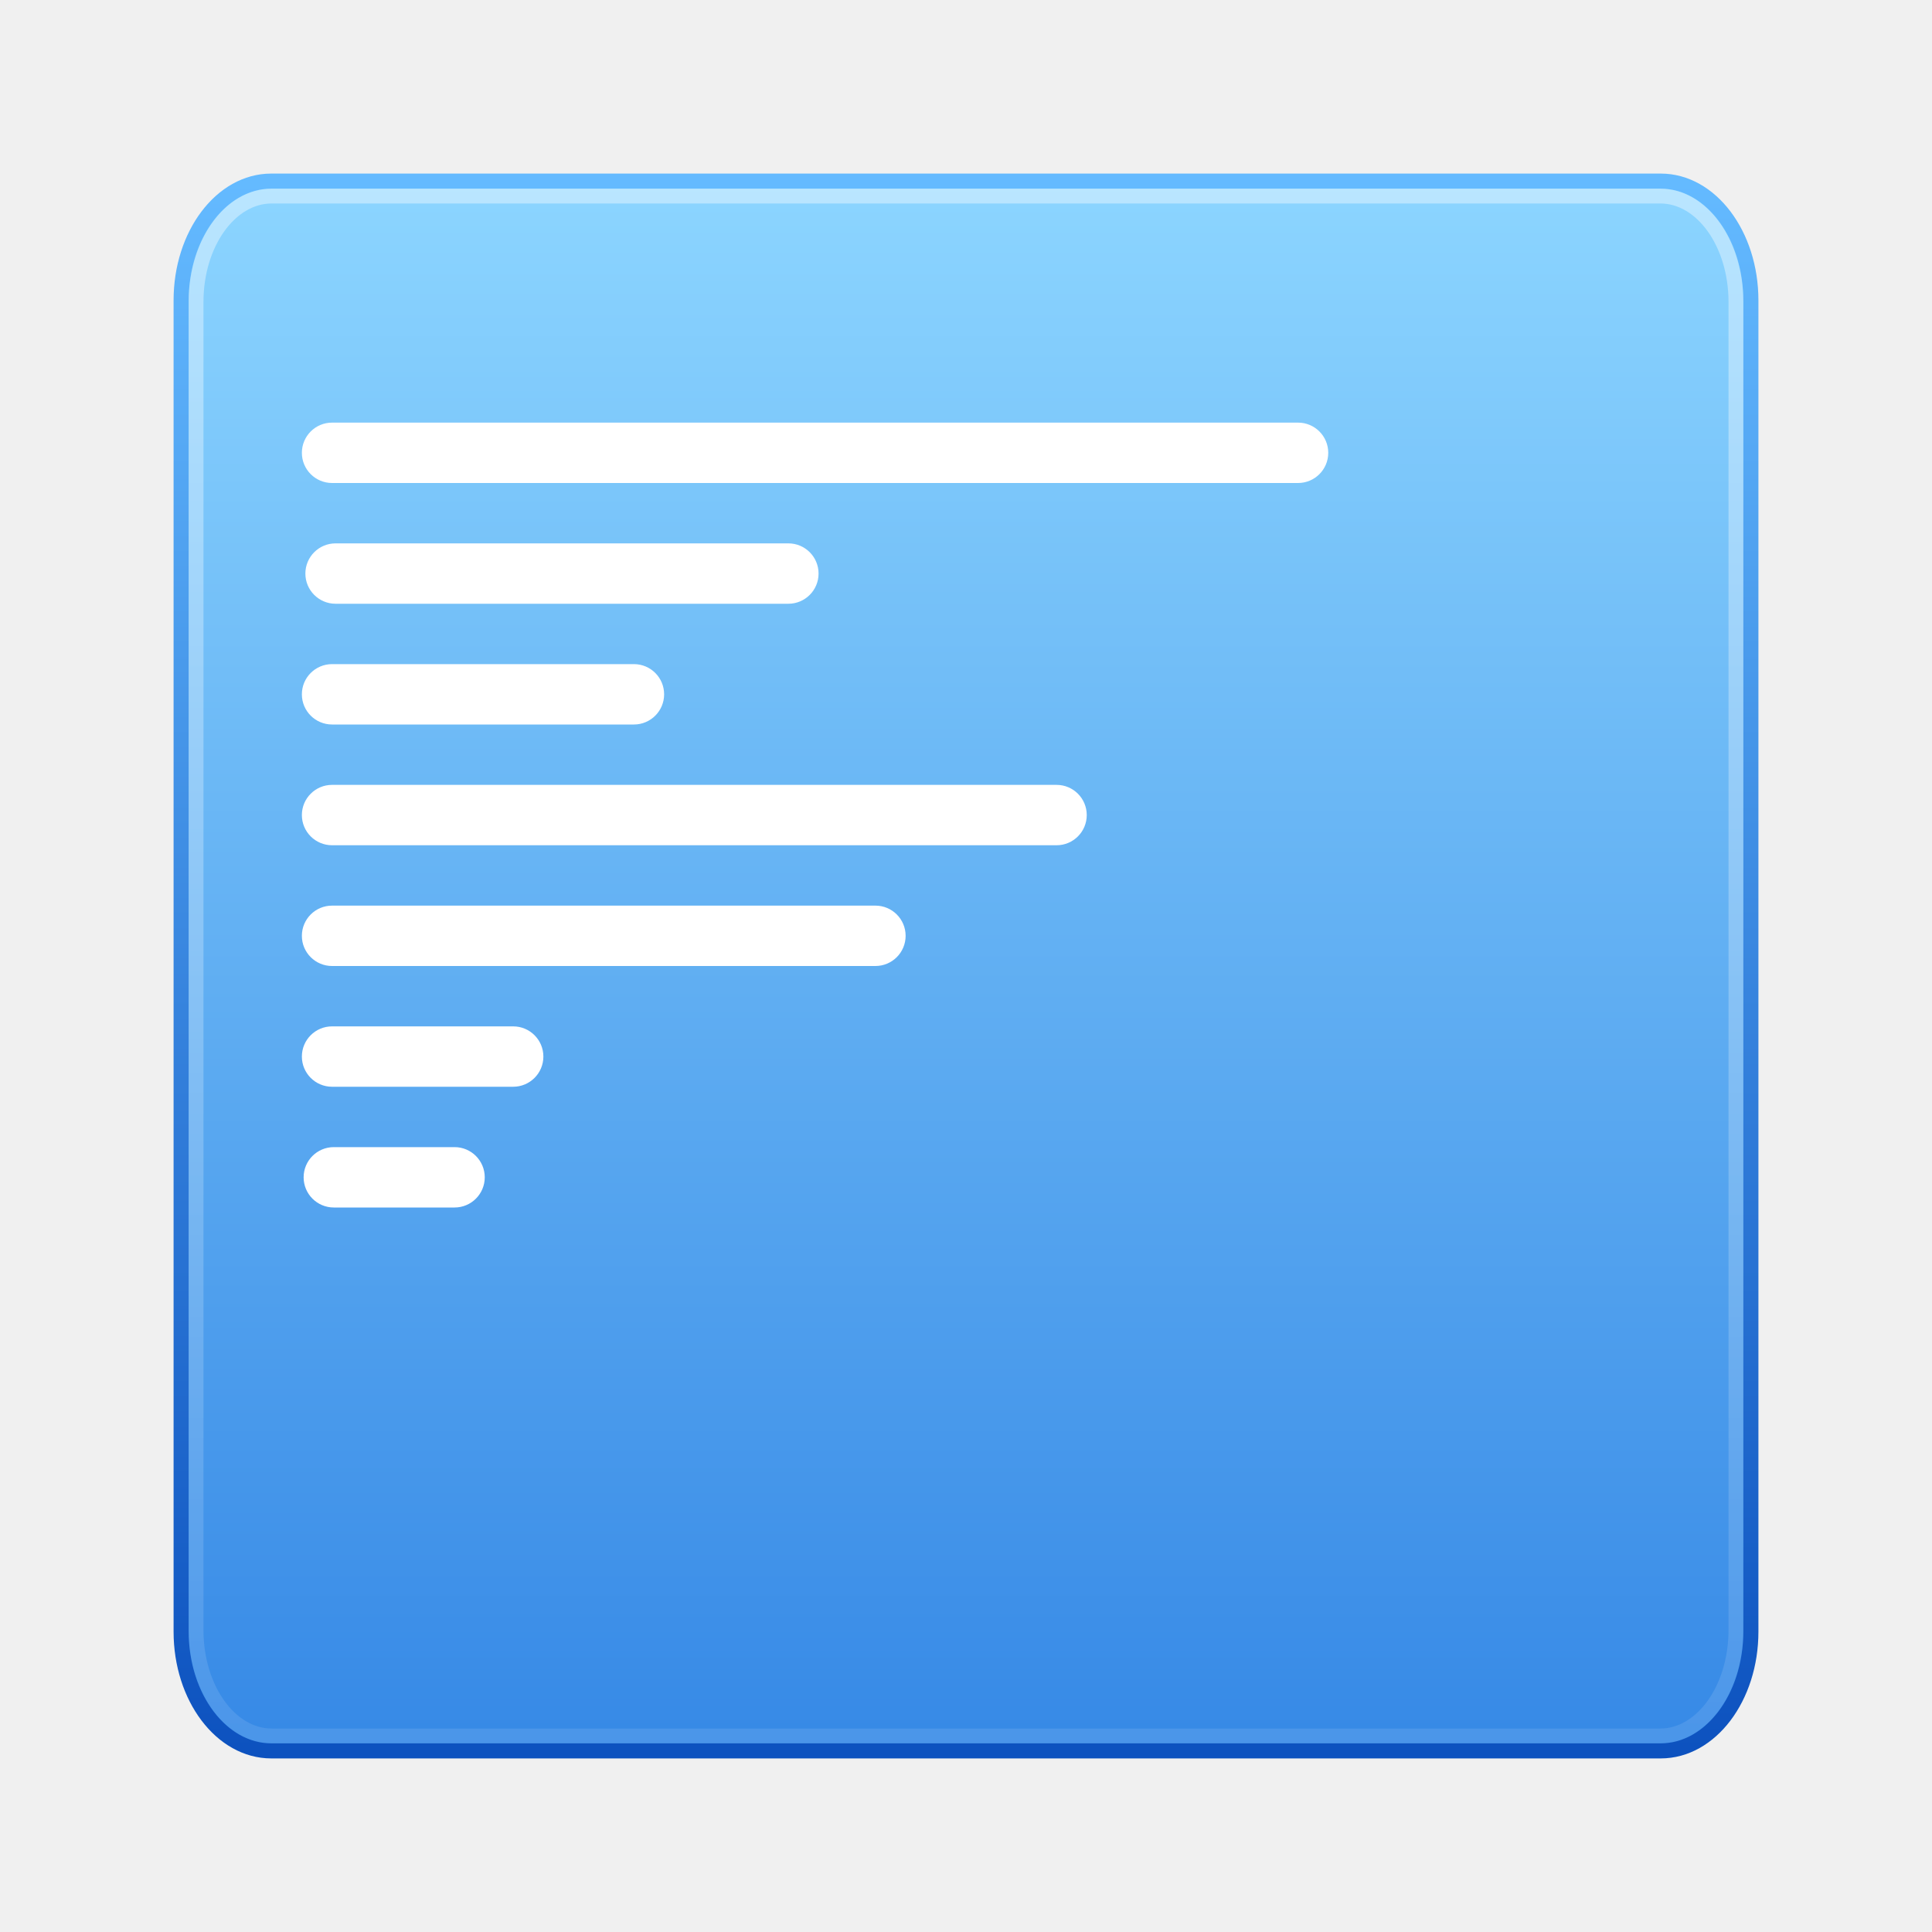
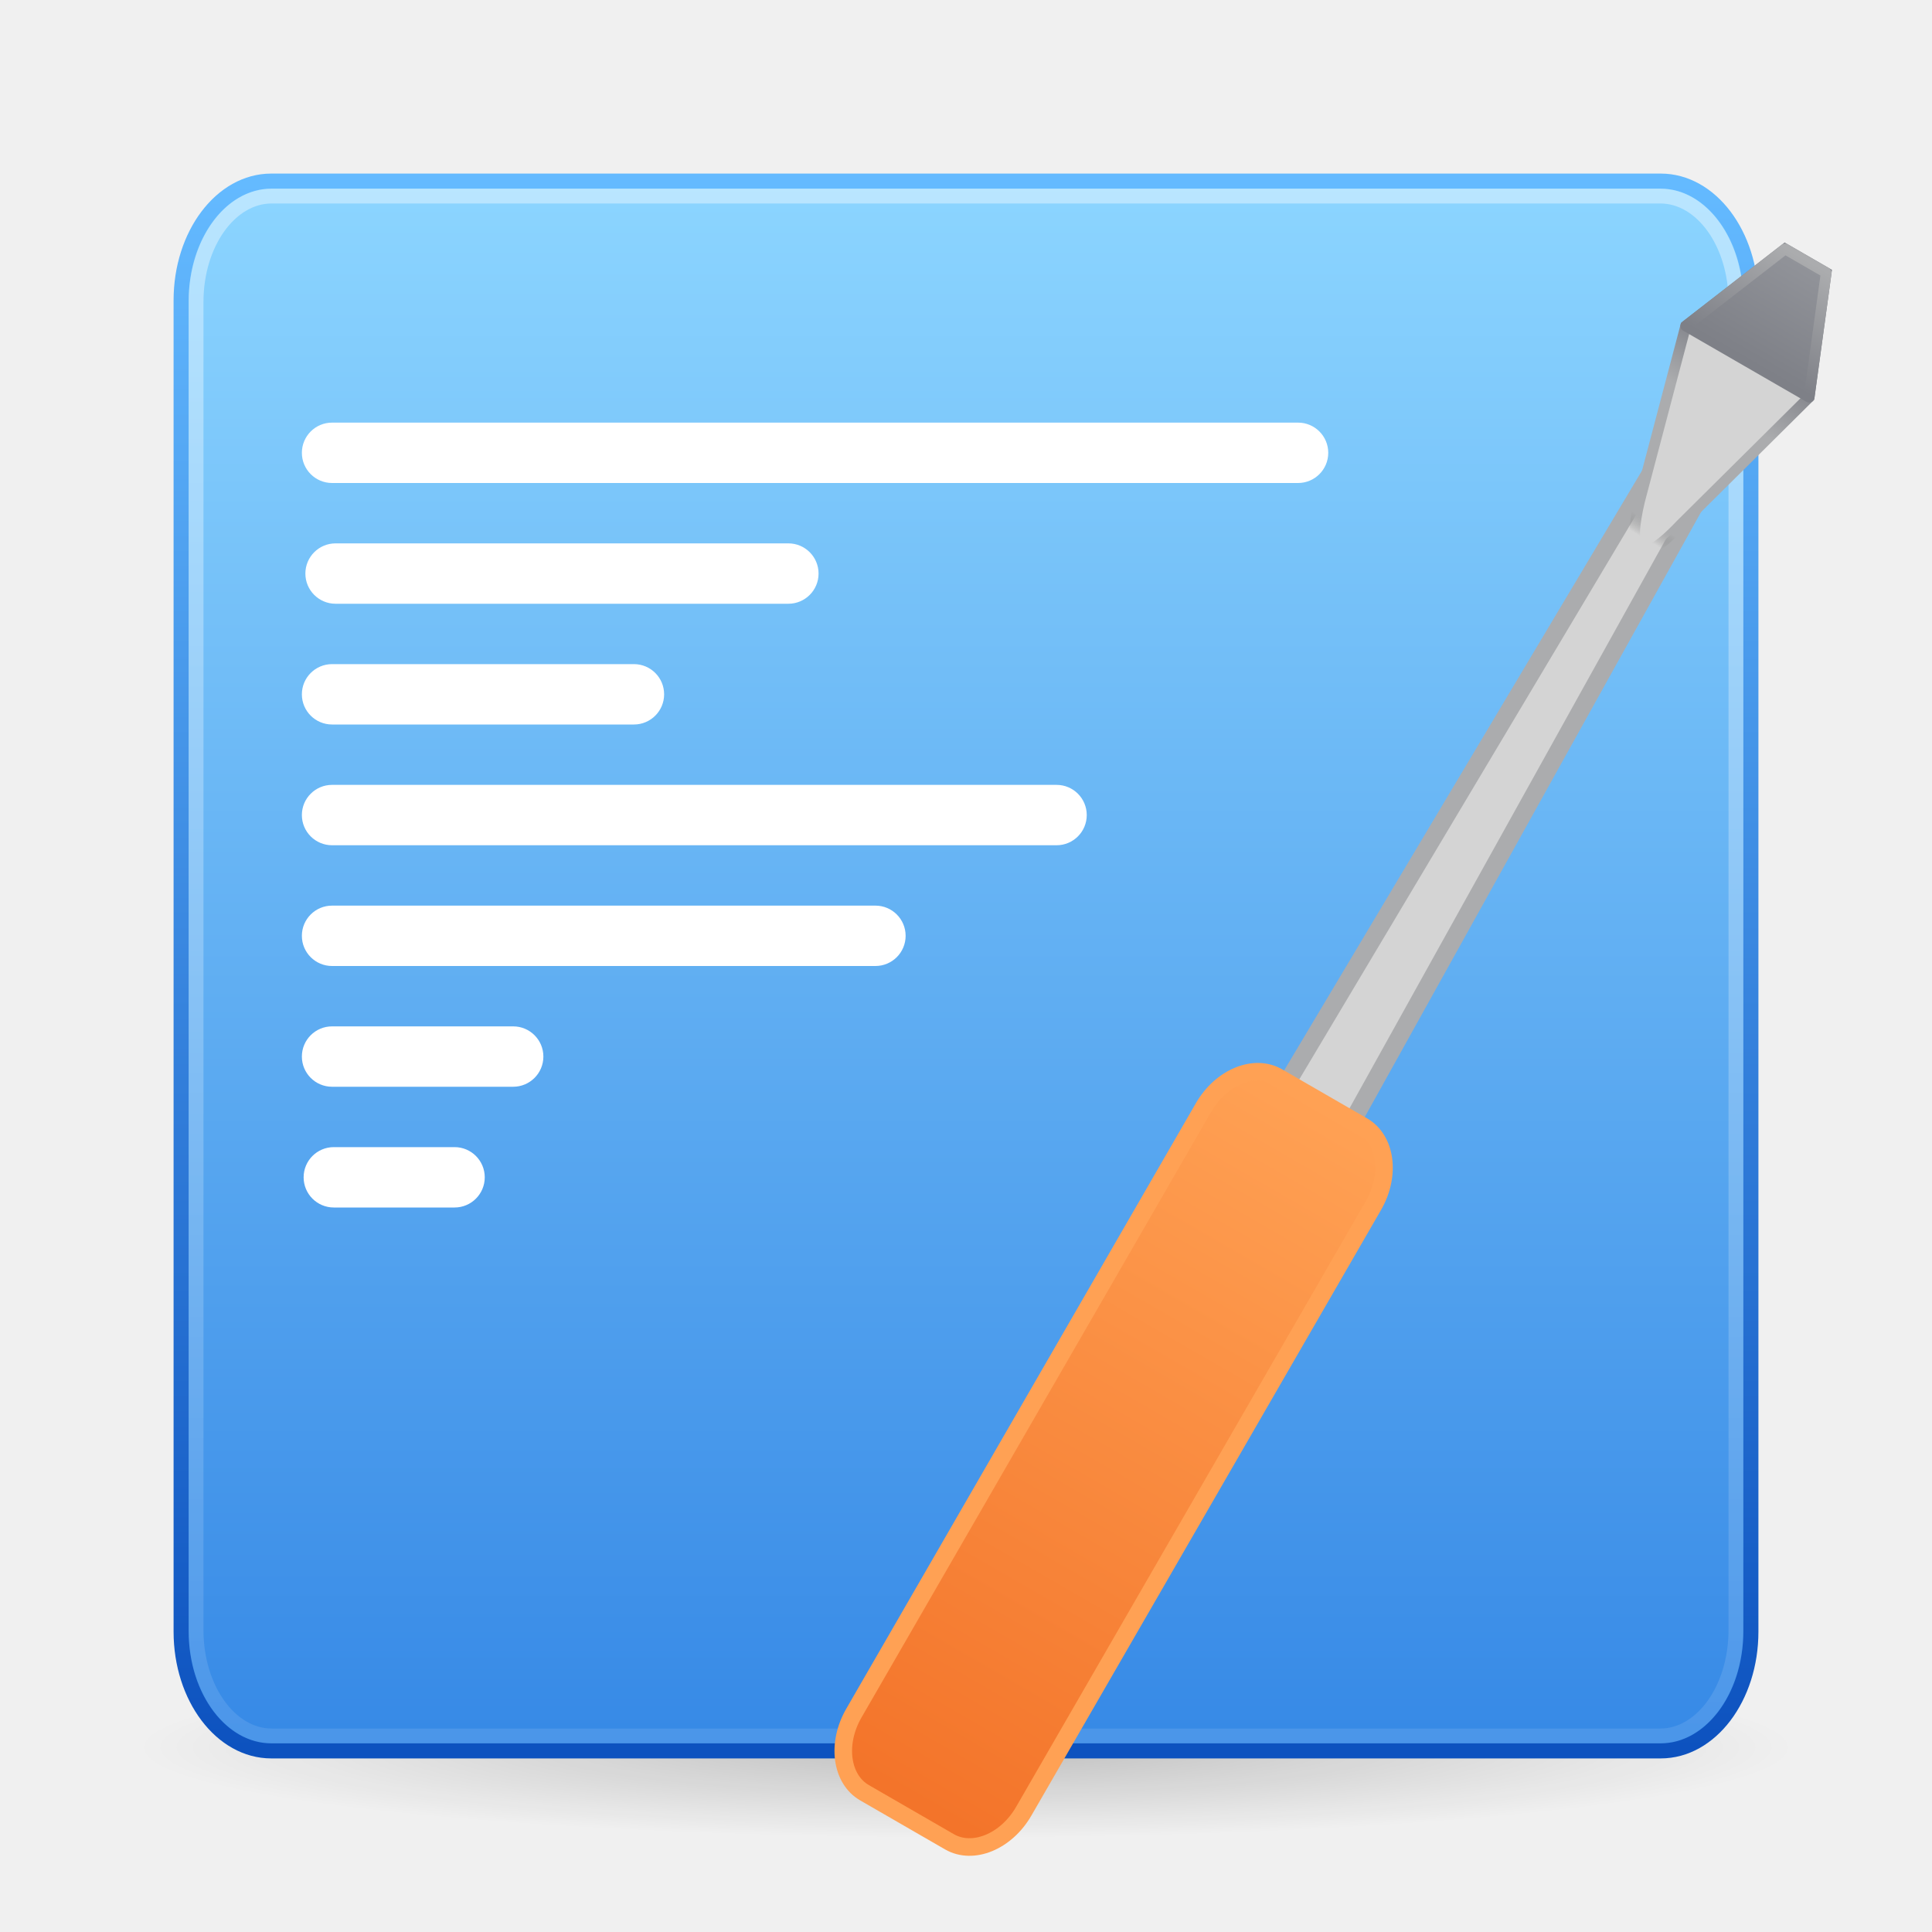
<svg xmlns="http://www.w3.org/2000/svg" xmlns:xlink="http://www.w3.org/1999/xlink" width="128" height="128" viewBox="0 0 128 128" id="svg2" version="1.1">
  <defs id="defs4">
-     <linearGradient id="linearGradient4483">
-       <stop style="stop-color:#7e8087;stop-opacity:1;" offset="0" id="stop4485" />
-       <stop style="stop-color:#7e8087;stop-opacity:0;" offset="1" id="stop4487" />
+     <linearGradient id="linearGradient5132">
+       <stop id="stop5134" offset="0" style="stop-color:#f37329;stop-opacity:1" />
+       <stop id="stop5136" offset="1" style="stop-color:#ffa154;stop-opacity:1" />
    </linearGradient>
-     <linearGradient id="linearGradient4455">
-       <stop style="stop-color:#fbfbfb;stop-opacity:1" offset="0" id="stop4457" />
-       <stop id="stop4465" offset="0.117" style="stop-color:#d4d4d4;stop-opacity:1" />
-       <stop id="stop4463" offset="0.9" style="stop-color:#fafafa;stop-opacity:1" />
-       <stop style="stop-color:#555761;stop-opacity:1" offset="1" id="stop4459" />
+     <linearGradient id="linearGradient5128">
+       <stop id="stop5130" offset="0" style="stop-color:#ffa154;stop-opacity:1" />
    </linearGradient>
+     <linearGradient id="linearGradient4792">
+       <stop style="stop-color:#c6262e;stop-opacity:1;" offset="0" id="stop4794" />
+       <stop style="stop-color:#ed5353;stop-opacity:1" offset="1" id="stop4796" />
+     </linearGradient>
+     <linearGradient id="linearGradient4746">
+       <stop style="stop-color:#92949a;stop-opacity:1" offset="0" id="stop4748" />
+       <stop style="stop-color:#7e8087;stop-opacity:1" offset="1" id="stop4750" />
+     </linearGradient>
+     <linearGradient id="linearGradient4724">
+       <stop style="stop-color:#7e8087;stop-opacity:1" offset="0" id="stop4726" />
+       <stop id="stop4744" offset="0.286" style="stop-color:#abacae;stop-opacity:1;" />
+       <stop id="stop4732" offset="0.829" style="stop-color:#abacae;stop-opacity:1" />
+       <stop style="stop-color:#8a8a8a;stop-opacity:0" offset="0.901" id="stop4728" />
+     </linearGradient>
+     <linearGradient id="linearGradient4708">
+       <stop style="stop-color:#7e8087;stop-opacity:1" offset="0" id="stop4710" />
+       <stop style="stop-color:#abacae;stop-opacity:1" offset="1" id="stop4712" />
+     </linearGradient>
+     <linearGradient id="linearGradient4702">
+       <stop style="stop-color:#c6262e;stop-opacity:1" offset="0" id="stop4704" />
+     </linearGradient>
+     <marker orient="auto" refY="0.0" refX="0.0" id="Arrow1Lstart" style="overflow:visible">
+       <path id="path4444" d="M 0.0,0.0 L 5.0,-5.0 L -12.5,0.0 L 5.0,5.0 L 0.0,0.0 z " style="fill-rule:evenodd;stroke:#a10705;stroke-width:1pt;stroke-opacity:1;fill:#7e8087;fill-opacity:1" transform="scale(0.8) translate(12.5,0)" />
+     </marker>
    <linearGradient id="linearGradient6008">
      <stop style="stop-color:#ffffff;stop-opacity:0.1" offset="0" id="stop6010" />
      <stop style="stop-color:#ffffff;stop-opacity:0.4" offset="1" id="stop6012" />
    </linearGradient>
    <linearGradient id="linearGradient5963">
      <stop id="stop5965" offset="0" style="stop-color:#0d52bf;stop-opacity:1" />
      <stop id="stop5967" offset="1" style="stop-color:#64baff;stop-opacity:1" />
    </linearGradient>
    <linearGradient id="linearGradient5947">
      <stop style="stop-color:#3689e6;stop-opacity:1" offset="0" id="stop5949" />
      <stop style="stop-color:#8cd5ff;stop-opacity:1" offset="1" id="stop5951" />
    </linearGradient>
    <filter style="color-interpolation-filters:sRGB;" id="filter5768">
      <feGaussianBlur stdDeviation="2 2" result="blur" id="feGaussianBlur5770" />
    </filter>
    <linearGradient xlink:href="#linearGradient5947" id="linearGradient5953" x1="12" y1="1040.362" x2="12" y2="936.362" gradientUnits="userSpaceOnUse" />
    <linearGradient xlink:href="#linearGradient5963" id="linearGradient5961" x1="116" y1="1040.362" x2="116" y2="936.362" gradientUnits="userSpaceOnUse" />
    <linearGradient xlink:href="#linearGradient6008" id="linearGradient6014" x1="68" y1="1040.362" x2="68" y2="936.362" gradientUnits="userSpaceOnUse" gradientTransform="matrix(0.9903846,0,0,0.9903846,0.6153815,9.503433)" />
-     <linearGradient xlink:href="#linearGradient4455" id="linearGradient4461" x1="-131.966" y1="60" x2="-123.966" y2="60" gradientUnits="userSpaceOnUse" gradientTransform="matrix(0.4784086,0,0,0.9978409,-72.77997,0.129546)" />
-     <linearGradient xlink:href="#linearGradient4455" id="linearGradient4481" x1="-128" y1="9" x2="-128" y2="22" gradientUnits="userSpaceOnUse" gradientTransform="matrix(0.4724061,0,0,0.7222062,-73.54806,6.01627)" />
-     <linearGradient xlink:href="#linearGradient4483" id="linearGradient4489" x1="-128" y1="9" x2="-128" y2="22" gradientUnits="userSpaceOnUse" gradientTransform="matrix(0.4724061,0,0,0.7222062,-73.54806,6.01627)" />
+     <radialGradient gradientTransform="matrix(1.556392,0,0,0.1697883,70.27035,99.89996)" gradientUnits="userSpaceOnUse" xlink:href="#linearGradient3811" id="radialGradient4432" fy="93.468" fx="-4.029" r="35.338" cy="93.468" cx="-4.029" />
+     <linearGradient id="linearGradient3811">
+       <stop offset="0" style="stop-color:#000000;stop-opacity:1" id="stop3813" />
+       <stop offset="1" style="stop-color:#000000;stop-opacity:0" id="stop3815" />
+     </linearGradient>
+     <linearGradient xlink:href="#linearGradient4708" id="linearGradient4714" x1="-167.746" y1="99.861" x2="-167.746" y2="91.926" gradientUnits="userSpaceOnUse" gradientTransform="matrix(1.546602,0,0,1.893974,72.94505,-191.762)" />
+     <linearGradient xlink:href="#linearGradient4724" id="linearGradient4730" x1="-173.611" y1="99.068" x2="-173.611" y2="115.732" gradientUnits="userSpaceOnUse" gradientTransform="matrix(1.546602,0,0,1.893974,72.94505,-191.762)" />
+     <linearGradient xlink:href="#linearGradient4746" id="linearGradient4752" x1="-179.476" y1="91.926" x2="-179.476" y2="99.861" gradientUnits="userSpaceOnUse" gradientTransform="matrix(1.546602,0,0,1.893974,72.94505,-191.762)" />
+     <linearGradient xlink:href="#linearGradient4792" id="linearGradient4798" x1="-205.263" y1="165.404" x2="-205.263" y2="86.758" gradientUnits="userSpaceOnUse" gradientTransform="matrix(0.5976155,0,0,0.5976155,-3.331646,57.15195)" />
+     <linearGradient xlink:href="#linearGradient4702" id="linearGradient4806" x1="-186.857" y1="165.404" x2="-186.857" y2="86.758" gradientUnits="userSpaceOnUse" gradientTransform="matrix(0.5976155,0,0,0.5976155,-3.331646,57.15195)" />
+     <mask maskUnits="userSpaceOnUse" id="mask4880">
+       <ellipse style="display:inline;opacity:1;fill:#21e8a1;fill-opacity:1;stroke:none;stroke-width:1;stroke-linecap:round;stroke-linejoin:round;stroke-miterlimit:4;stroke-dasharray:none;stroke-dashoffset:0;stroke-opacity:1" id="ellipse4882" cx="-127.834" cy="-91.088" rx="36" ry="6" transform="matrix(0,-1,1,0,0,0)" />
+     </mask>
+     <linearGradient xlink:href="#linearGradient5132" id="linearGradient5118" gradientUnits="userSpaceOnUse" gradientTransform="matrix(0.5976155,0,0,0.5976155,-3.331646,57.15195)" x1="-205.263" y1="165.404" x2="-205.263" y2="86.758" />
+     <linearGradient xlink:href="#linearGradient5128" id="linearGradient5120" gradientUnits="userSpaceOnUse" gradientTransform="matrix(0.5976155,0,0,0.5976155,-3.331646,57.15195)" x1="-186.857" y1="165.404" x2="-186.857" y2="86.758" />
+     <linearGradient xlink:href="#linearGradient4724" id="linearGradient5122" gradientUnits="userSpaceOnUse" gradientTransform="matrix(1.546602,0,0,1.893974,72.94505,-191.762)" x1="-173.611" y1="99.068" x2="-173.611" y2="115.732" />
+     <linearGradient xlink:href="#linearGradient4746" id="linearGradient5124" gradientUnits="userSpaceOnUse" gradientTransform="matrix(1.546602,0,0,1.893974,72.94505,-191.762)" x1="-179.476" y1="91.926" x2="-179.476" y2="99.861" />
+     <linearGradient xlink:href="#linearGradient4708" id="linearGradient5126" gradientUnits="userSpaceOnUse" gradientTransform="matrix(1.546602,0,0,1.893974,72.94505,-191.762)" x1="-167.746" y1="99.861" x2="-167.746" y2="91.926" />
  </defs>
+   <g id="layer5">
+     <path style="color:#000000;display:inline;overflow:visible;visibility:visible;opacity:0.2;fill:url(#radialGradient4432);fill-opacity:1;fill-rule:nonzero;stroke:none;stroke-width:1;marker:none;enable-background:accumulate" id="path3041" d="m 119,115.77 c -0.005,3.313 -24.628,5.999 -55,5.999 -30.372,0 -54.995,-2.686 -55,-5.999 -0.005,-3.314 24.62,-6.001 55,-6.001 30.38,0 55.005,2.687 55,6.001 z" />
+   </g>
  <g id="layer1" transform="translate(0,-924.3622)">
    <rect style="opacity:1;fill:url(#linearGradient5953);fill-opacity:1;stroke:url(#linearGradient5961);stroke-width:1;stroke-linecap:round;stroke-linejoin:round;stroke-miterlimit:4;stroke-dasharray:none;stroke-opacity:1" id="rect5945" width="104" height="104" x="12" y="936.362" rx="5.971" ry="7.902" />
    <rect style="opacity:1;fill:none;fill-opacity:1;stroke:url(#linearGradient6014);stroke-width:0.981;stroke-linecap:round;stroke-linejoin:round;stroke-miterlimit:4;stroke-dasharray:none;stroke-opacity:1" id="rect5945-3" width="102.019" height="102.019" x="12.99" y="937.353" rx="5.01" ry="7.009" />
  </g>
  <g id="layer2">
    <rect style="fill:#ffffff;fill-opacity:1" id="rect4258" width="68" height="4" x="20" y="28" rx="2" ry="4" />
    <rect style="fill:#ffffff;fill-opacity:1" id="rect4258-7" width="34" height="4" x="20.232" y="36" rx="2" ry="4" />
    <rect style="fill:#ffffff;fill-opacity:1" id="rect4258-7-5" width="24" height="4" x="20" y="44" rx="2" ry="4" />
    <rect style="fill:#ffffff;fill-opacity:1" id="rect4258-7-5-3" width="52" height="4" x="20" y="52" rx="2" ry="4" />
    <rect style="fill:#ffffff;fill-opacity:1" id="rect4258-7-5-3-5" width="40" height="4" x="20" y="60" rx="2" ry="4" />
    <rect style="fill:#ffffff;fill-opacity:1" id="rect4258-7-5-3-5-6" width="16" height="4" x="20" y="68" rx="2" ry="4" />
    <rect style="fill:#ffffff;fill-opacity:1" id="rect4258-7-5-3-5-6-2" width="12" height="4" x="20.116" y="76" rx="2" ry="4" />
  </g>
-   <g id="layer3">
-     <rect style="fill:url(#linearGradient4461);fill-opacity:1;stroke:#7e8087;stroke-width:0.173;stroke-miterlimit:4;stroke-dasharray:none;stroke-opacity:1" id="rect4433" width="3.827" height="79.827" x="-135.914" y="20.086" rx="2.092" ry="3.798" />
-     <rect style="fill:#c6262e;fill-opacity:1;stroke:none;stroke-opacity:1" id="rect4445" width="12" height="44" x="-140" y="62" rx="4.372" ry="3.806" />
-     <path style="fill:url(#linearGradient4481);fill-opacity:1;fill-rule:evenodd;stroke:url(#linearGradient4489);stroke-width:0.146;stroke-linecap:butt;stroke-linejoin:miter;stroke-miterlimit:4;stroke-dasharray:none;stroke-opacity:1" d="m -134.945,21.522 -1.89,-1.947 0,-1.902 1.89,-4.817 1.89,0 1.89,4.811 0,1.934 -1.89,1.921 z" id="path4453" />
+   <g id="layer3" style="display:none">
+     <g id="g5038">
+       <path style="opacity:1;fill:#d4d4d4;fill-opacity:1;stroke:#abacae;stroke-width:1;stroke-linecap:round;stroke-linejoin:round;stroke-miterlimit:4;stroke-dasharray:none;stroke-opacity:1" d="m -120.464,64.323 c 1.324,0 1.432,1.015 1.453,2.274 l 0.938,57.603 c 0.021,1.26 -1.066,2.274 -2.39,2.274 -1.324,0 -2.409,-1.015 -2.39,-2.274 l 0.826,-57.603 c 0.018,-1.26 0.24,-2.274 1.565,-2.274 z" id="rect4247" />
+       <rect ry="3.617" rx="2.79" y="108.942" x="-126.043" height="47.015" width="11.158" id="rect4251" style="opacity:1;fill:url(#linearGradient4798);fill-opacity:1;stroke:url(#linearGradient4806);stroke-width:1;stroke-linecap:round;stroke-linejoin:round;stroke-miterlimit:4;stroke-dasharray:none;stroke-opacity:1" />
+       <g id="g4808" transform="matrix(0.436864,0,0,0.436864,-34.7674,61.37447)">
+         <path style="fill:#d4d4d4;fill-opacity:1;fill-rule:evenodd;stroke:url(#linearGradient4730);stroke-width:1.396;stroke-linecap:butt;stroke-linejoin:miter;stroke-miterlimit:4;stroke-dasharray:none;stroke-opacity:1" d="m -199.257,-17.515 -6.186,15.151 6.186,22.727 c 1.867,6.248 4.156,8.537 6.186,0 l 6.186,-22.727 -6.186,-15.151 z" id="path4249" />
+         <path style="fill:url(#linearGradient4752);fill-opacity:1;fill-rule:evenodd;stroke:url(#linearGradient4714);stroke-width:1.396;stroke-linecap:butt;stroke-linejoin:round;stroke-miterlimit:4;stroke-dasharray:none;stroke-dashoffset:0;stroke-opacity:1" d="m -205.443,-2.365 6.186,-15.152 6.186,0 6.186,15.152 z" id="path4253" />
+       </g>
+     </g>
+   </g>
+   <g id="layer6">
+     <g transform="matrix(1.008658,0.5823489,-0.5823489,1.008658,272.4197,33.24371)" style="display:inline" id="g5038-2">
+       <path style="opacity:1;fill:#d4d4d4;fill-opacity:1;stroke:#abacae;stroke-width:1;stroke-linecap:round;stroke-linejoin:round;stroke-miterlimit:4;stroke-dasharray:none;stroke-opacity:1" d="m -120.464,64.323 c 1.324,0 1.432,1.015 1.453,2.274 l 0.938,57.603 c 0.021,1.26 -1.066,2.274 -2.39,2.274 -1.324,0 -2.409,-1.015 -2.39,-2.274 l 0.826,-57.603 c 0.018,-1.26 0.24,-2.274 1.565,-2.274 z" id="rect4247-0" />
+       <rect ry="3.617" rx="2.79" y="108.942" x="-126.043" height="47.015" width="11.158" id="rect4251-6" style="opacity:1;fill:url(#linearGradient5118);fill-opacity:1;stroke:url(#linearGradient5120);stroke-width:1;stroke-linecap:round;stroke-linejoin:round;stroke-miterlimit:4;stroke-dasharray:none;stroke-opacity:1" />
+       <g id="g4808-1" transform="matrix(0.436864,0,0,0.436864,-34.7674,61.37447)">
+         <path style="fill:#d4d4d4;fill-opacity:1;fill-rule:evenodd;stroke:url(#linearGradient5122);stroke-width:1.396;stroke-linecap:butt;stroke-linejoin:miter;stroke-miterlimit:4;stroke-dasharray:none;stroke-opacity:1" d="m -199.257,-17.515 -6.186,15.151 6.186,22.727 c 1.867,6.248 4.156,8.537 6.186,0 l 6.186,-22.727 -6.186,-15.151 z" id="path4249-5" />
+         <path style="fill:url(#linearGradient5124);fill-opacity:1;fill-rule:evenodd;stroke:url(#linearGradient5126);stroke-width:1.396;stroke-linecap:butt;stroke-linejoin:round;stroke-miterlimit:4;stroke-dasharray:none;stroke-dashoffset:0;stroke-opacity:1" d="m -205.443,-2.365 6.186,-15.152 6.186,0 6.186,15.152 z" id="path4253-5" />
+       </g>
+     </g>
  </g>
</svg>
